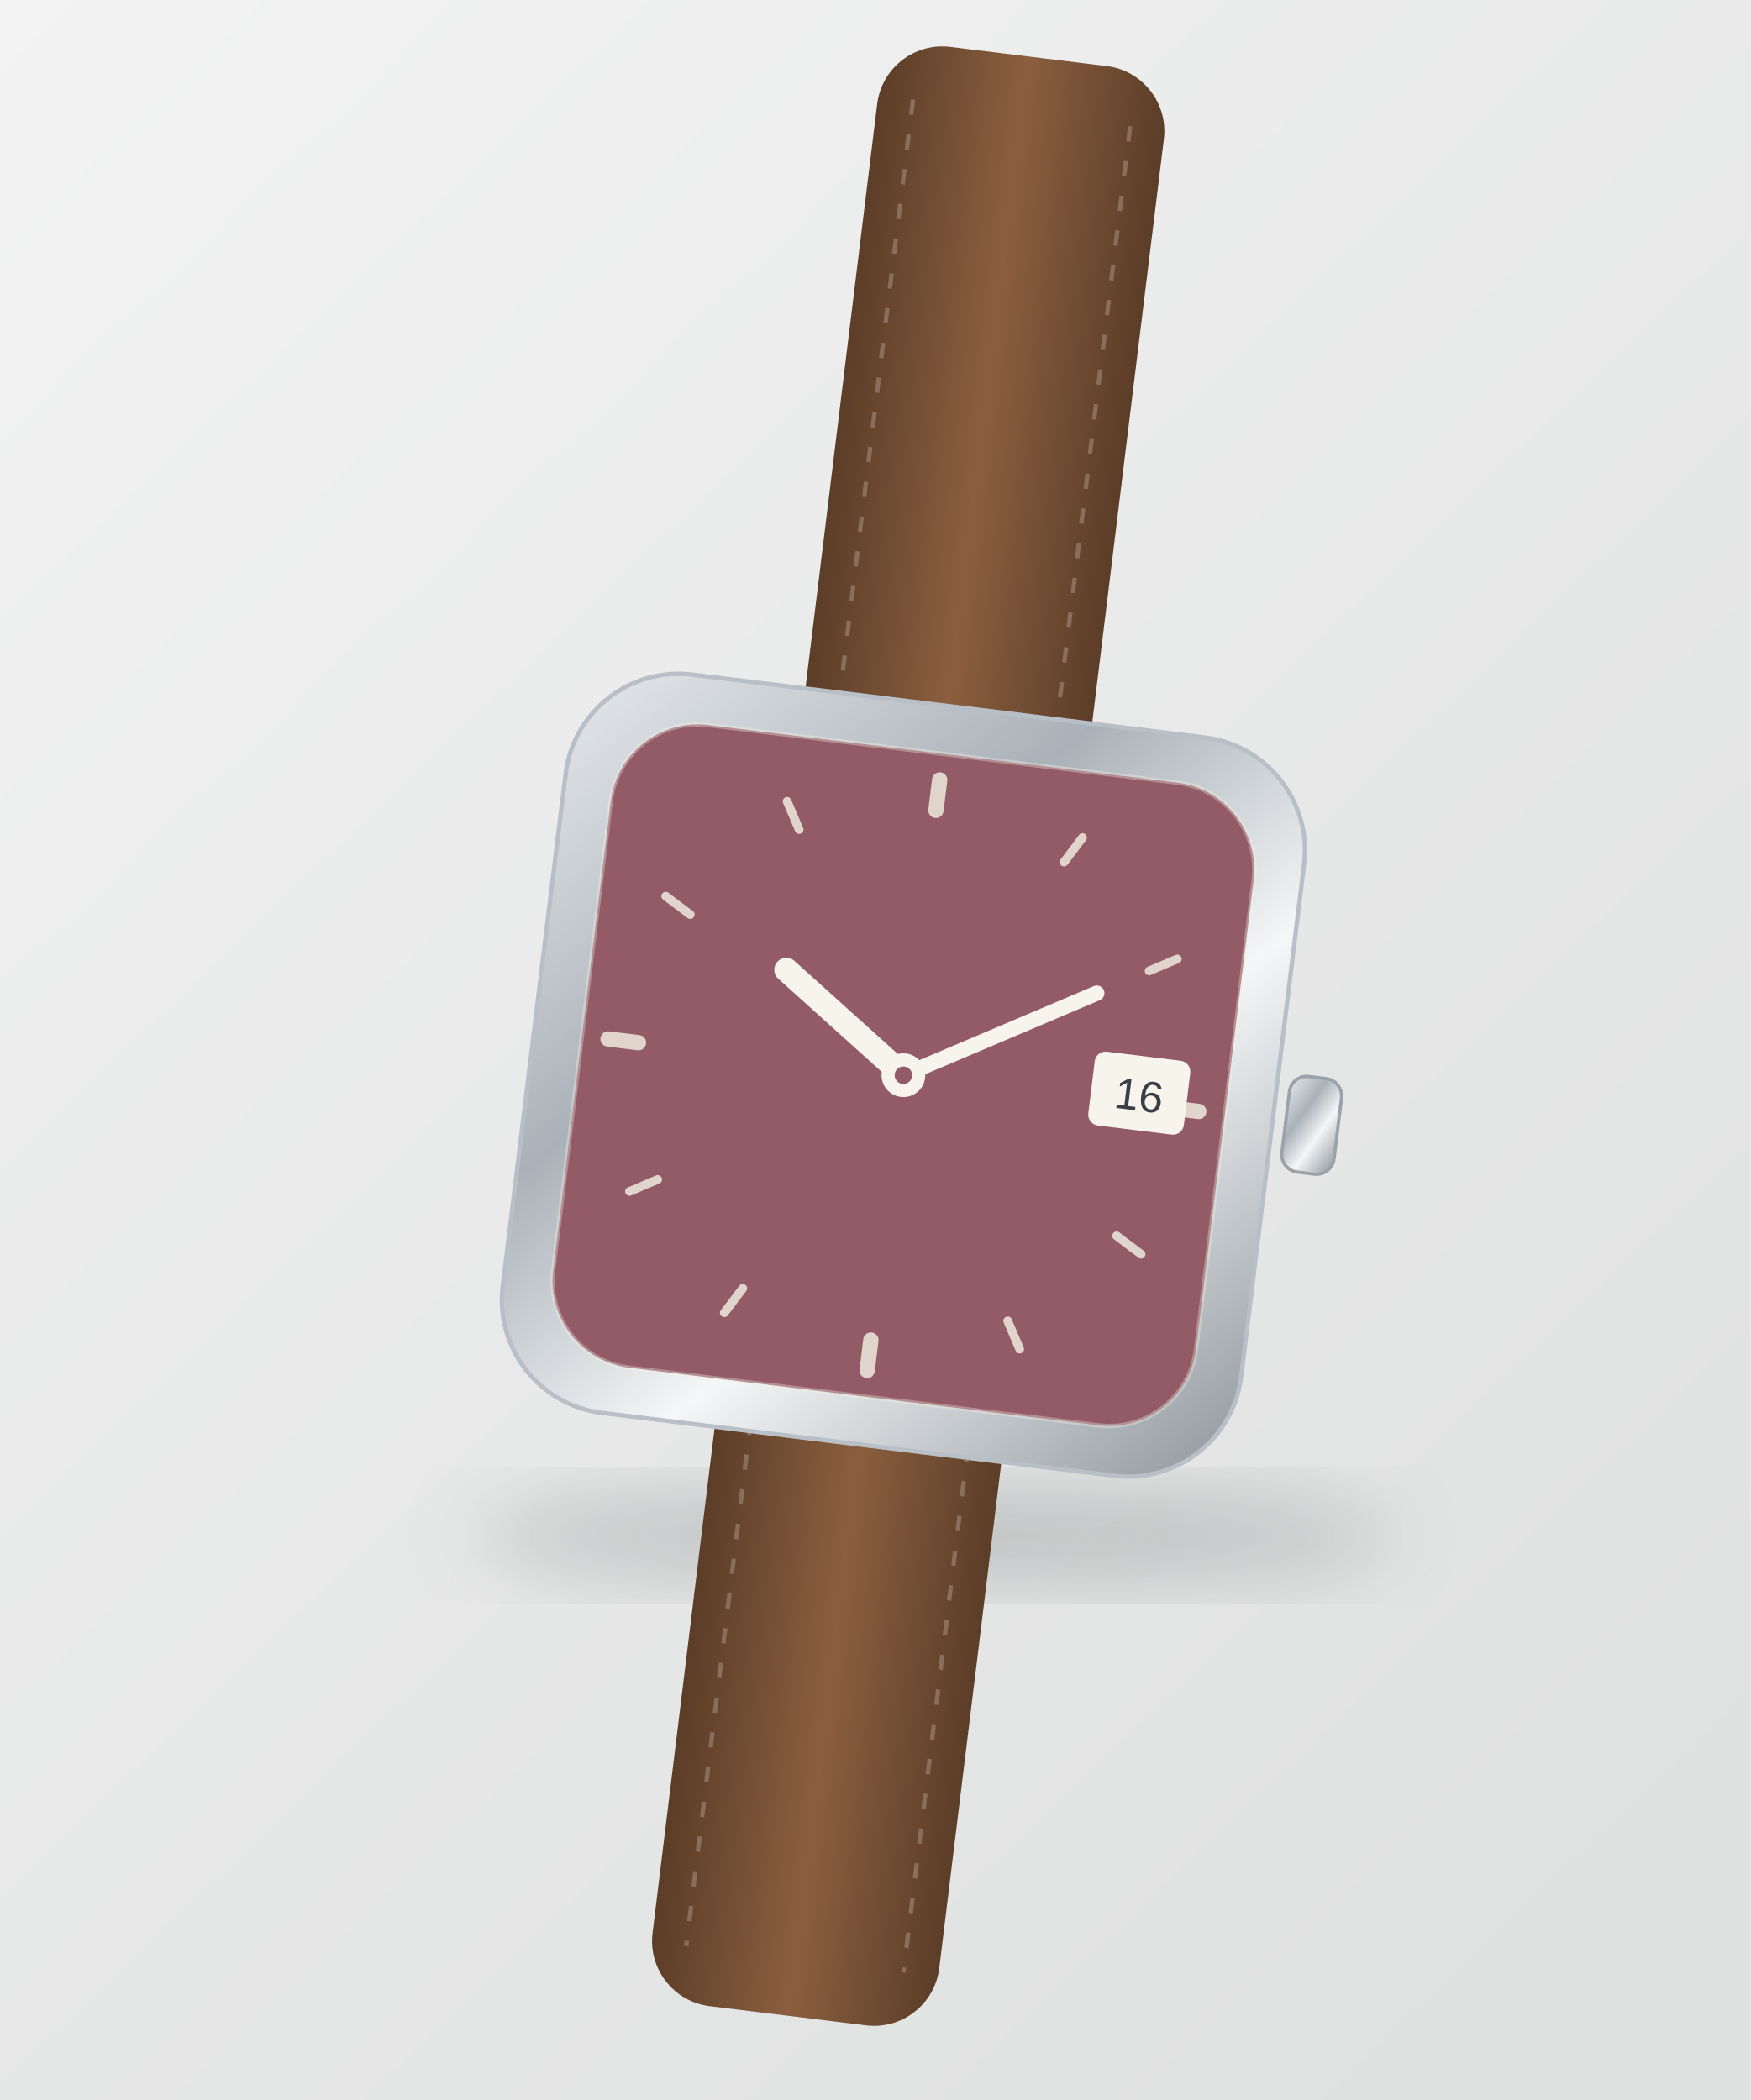
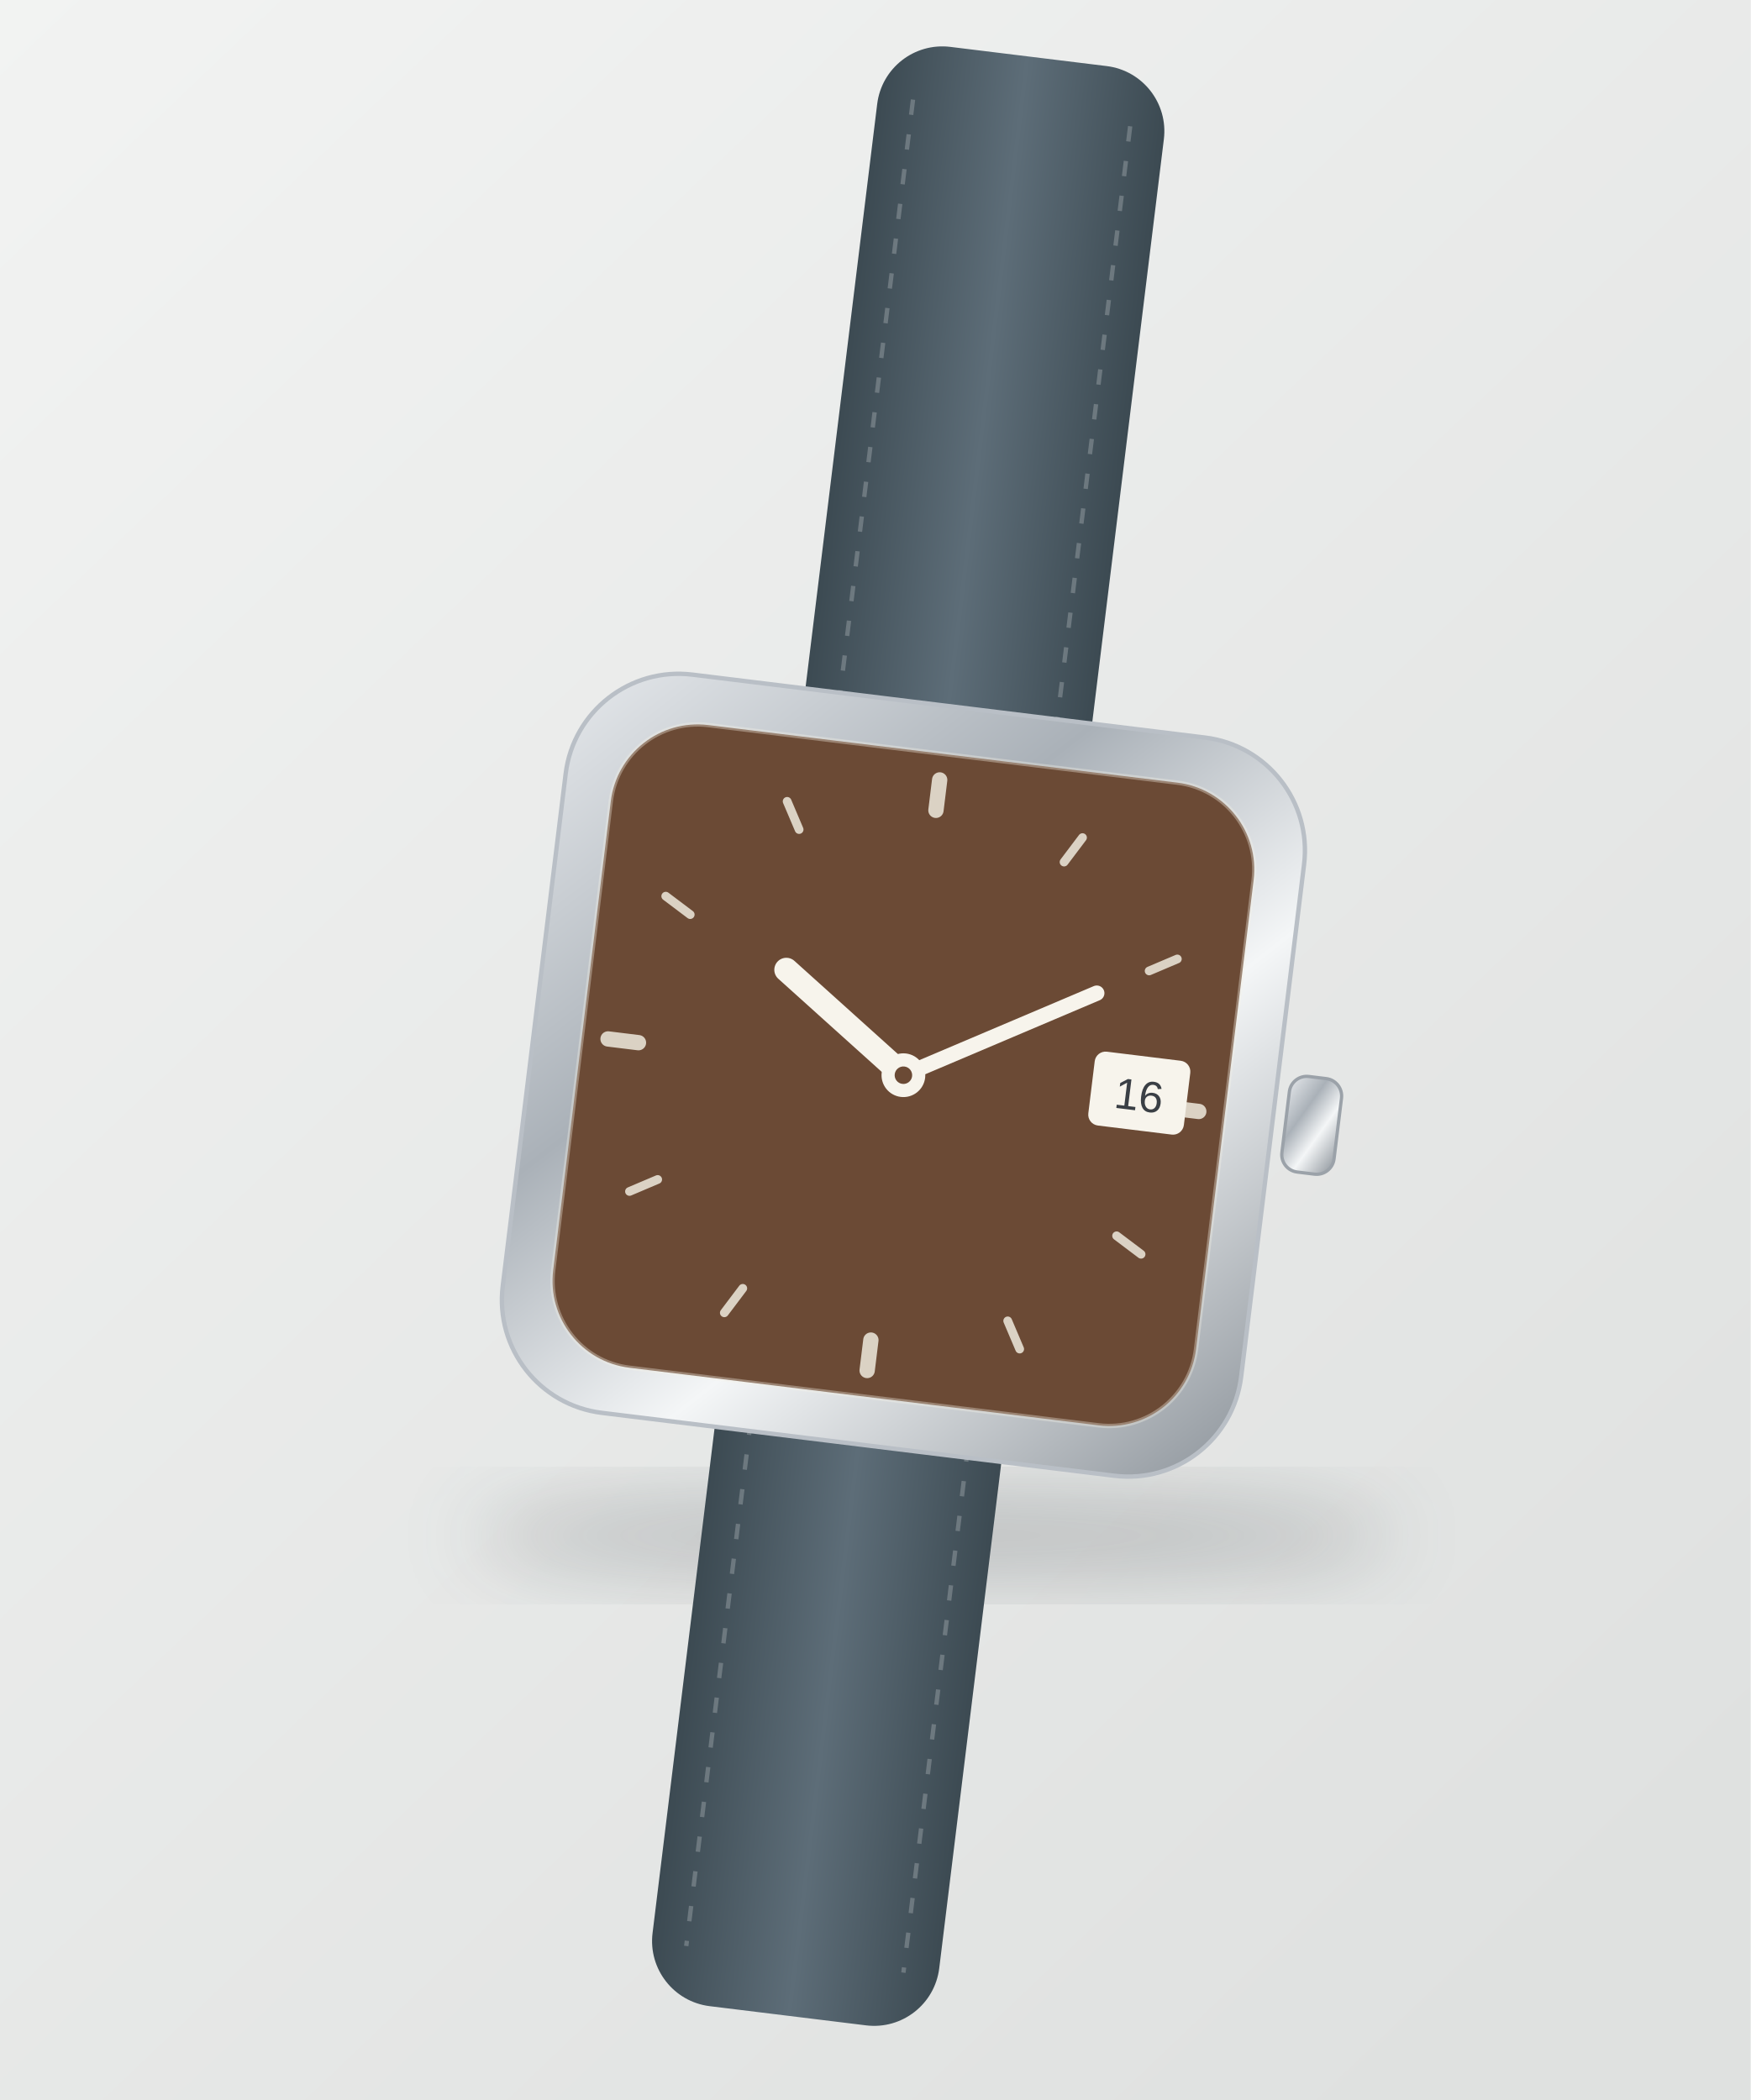
<svg xmlns="http://www.w3.org/2000/svg" width="800" height="960" viewBox="0 0 800 960" role="img" aria-labelledby="title desc">
  <defs>
    <linearGradient id="bg" x2=".8" y2="1">
      <stop stop-color="#f2f3f2" />
      <stop offset="1" stop-color="#dfe1e0" />
    </linearGradient>
    <linearGradient id="band" x1="0" x2="1">
-       <stop stop-color="#5c3d28" />
-       <stop offset=".5" stop-color="#8a5f3f" />
-       <stop offset="1" stop-color="#5c3d28" />
+       <stop stop-color="#3c4a52" />
+       <stop offset=".5" stop-color="#5d6d78" />
+       <stop offset="1" stop-color="#3c4a52" />
    </linearGradient>
    <linearGradient id="metal" x2="1" y2="1">
      <stop stop-color="#e6e9ec" />
      <stop offset=".35" stop-color="#aab1b8" />
      <stop offset=".62" stop-color="#f4f6f7" />
      <stop offset="1" stop-color="#8d949b" />
    </linearGradient>
    <filter id="shadow">
      <feGaussianBlur stdDeviation="18" />
    </filter>
  </defs>
  <rect width="800" height="960" fill="url(#bg)" />
  <ellipse cx="426" cy="702" rx="210" ry="26" fill="#3b4147" opacity=".2" filter="url(#shadow)" />
  <g transform="rotate(7 400 498) translate(12 -8)">
    <rect x="334" y="28.8" width="132" height="902.4" rx="30" fill="url(#band)" />
    <line x1="350" y1="54.8" x2="350" y2="905.2" stroke="#fff" stroke-opacity=".22" stroke-width="2" stroke-dasharray="7 9" />
    <line x1="450" y1="54.8" x2="450" y2="905.2" stroke="#fff" stroke-opacity=".22" stroke-width="2" stroke-dasharray="7 9" />
    <rect x="576" y="476" width="24" height="44" rx="8" fill="url(#metal)" stroke="#9ba2a9" stroke-width="1.5" />
    <rect x="230" y="328" width="340" height="340" rx="52" fill="url(#metal)" stroke="#b9bfc6" stroke-width="2" />
-     <rect x="252" y="350" width="296" height="296" rx="40" fill="#925b65" />
+     <rect x="252" y="350" width="296" height="296" rx="40" fill="#6b4a35" />
    <rect x="252" y="350" width="296" height="296" rx="40" fill="none" stroke="#f4f0e6" stroke-opacity=".35" stroke-width="2" />
    <line x1="400.00" y1="376.00" x2="400.00" y2="362.00" stroke="#efeadd" stroke-opacity=".85" stroke-width="7" stroke-linecap="round" />
    <line x1="461.00" y1="392.34" x2="468.00" y2="380.22" stroke="#efeadd" stroke-opacity=".85" stroke-width="4" stroke-linecap="round" />
    <line x1="505.66" y1="437.00" x2="517.78" y2="430.00" stroke="#efeadd" stroke-opacity=".85" stroke-width="4" stroke-linecap="round" />
    <line x1="522.00" y1="498.00" x2="536.00" y2="498.00" stroke="#efeadd" stroke-opacity=".85" stroke-width="7" stroke-linecap="round" />
    <line x1="505.66" y1="559.00" x2="517.78" y2="566.00" stroke="#efeadd" stroke-opacity=".85" stroke-width="4" stroke-linecap="round" />
    <line x1="461.00" y1="603.66" x2="468.00" y2="615.78" stroke="#efeadd" stroke-opacity=".85" stroke-width="4" stroke-linecap="round" />
    <line x1="400.00" y1="620.00" x2="400.00" y2="634.00" stroke="#efeadd" stroke-opacity=".85" stroke-width="7" stroke-linecap="round" />
    <line x1="339.00" y1="603.66" x2="332.00" y2="615.78" stroke="#efeadd" stroke-opacity=".85" stroke-width="4" stroke-linecap="round" />
    <line x1="294.34" y1="559.00" x2="282.22" y2="566.00" stroke="#efeadd" stroke-opacity=".85" stroke-width="4" stroke-linecap="round" />
    <line x1="278.00" y1="498.00" x2="264.00" y2="498.00" stroke="#efeadd" stroke-opacity=".85" stroke-width="7" stroke-linecap="round" />
    <line x1="294.34" y1="437.00" x2="282.22" y2="430.00" stroke="#efeadd" stroke-opacity=".85" stroke-width="4" stroke-linecap="round" />
    <line x1="339.00" y1="392.34" x2="332.00" y2="380.22" stroke="#efeadd" stroke-opacity=".85" stroke-width="4" stroke-linecap="round" />
    <line x1="400" y1="498" x2="341.02" y2="456.70" stroke="#f7f4ec" stroke-width="11" stroke-linecap="round" />
    <line x1="400" y1="498" x2="483.14" y2="450.00" stroke="#f7f4ec" stroke-width="7" stroke-linecap="round" />
    <circle cx="400" cy="498" r="10" fill="#f7f4ec" />
-     <circle cx="400" cy="498" r="4" fill="#925b65" />
+     <circle cx="400" cy="498" r="4" fill="#6b4a35" />
    <rect x="486" y="476" width="44" height="34" rx="5" fill="#f7f4ec" />
    <text x="508" y="501" text-anchor="middle" font-family="Arial,sans-serif" font-size="20" fill="#3a3f45">16</text>
  </g>
</svg>
